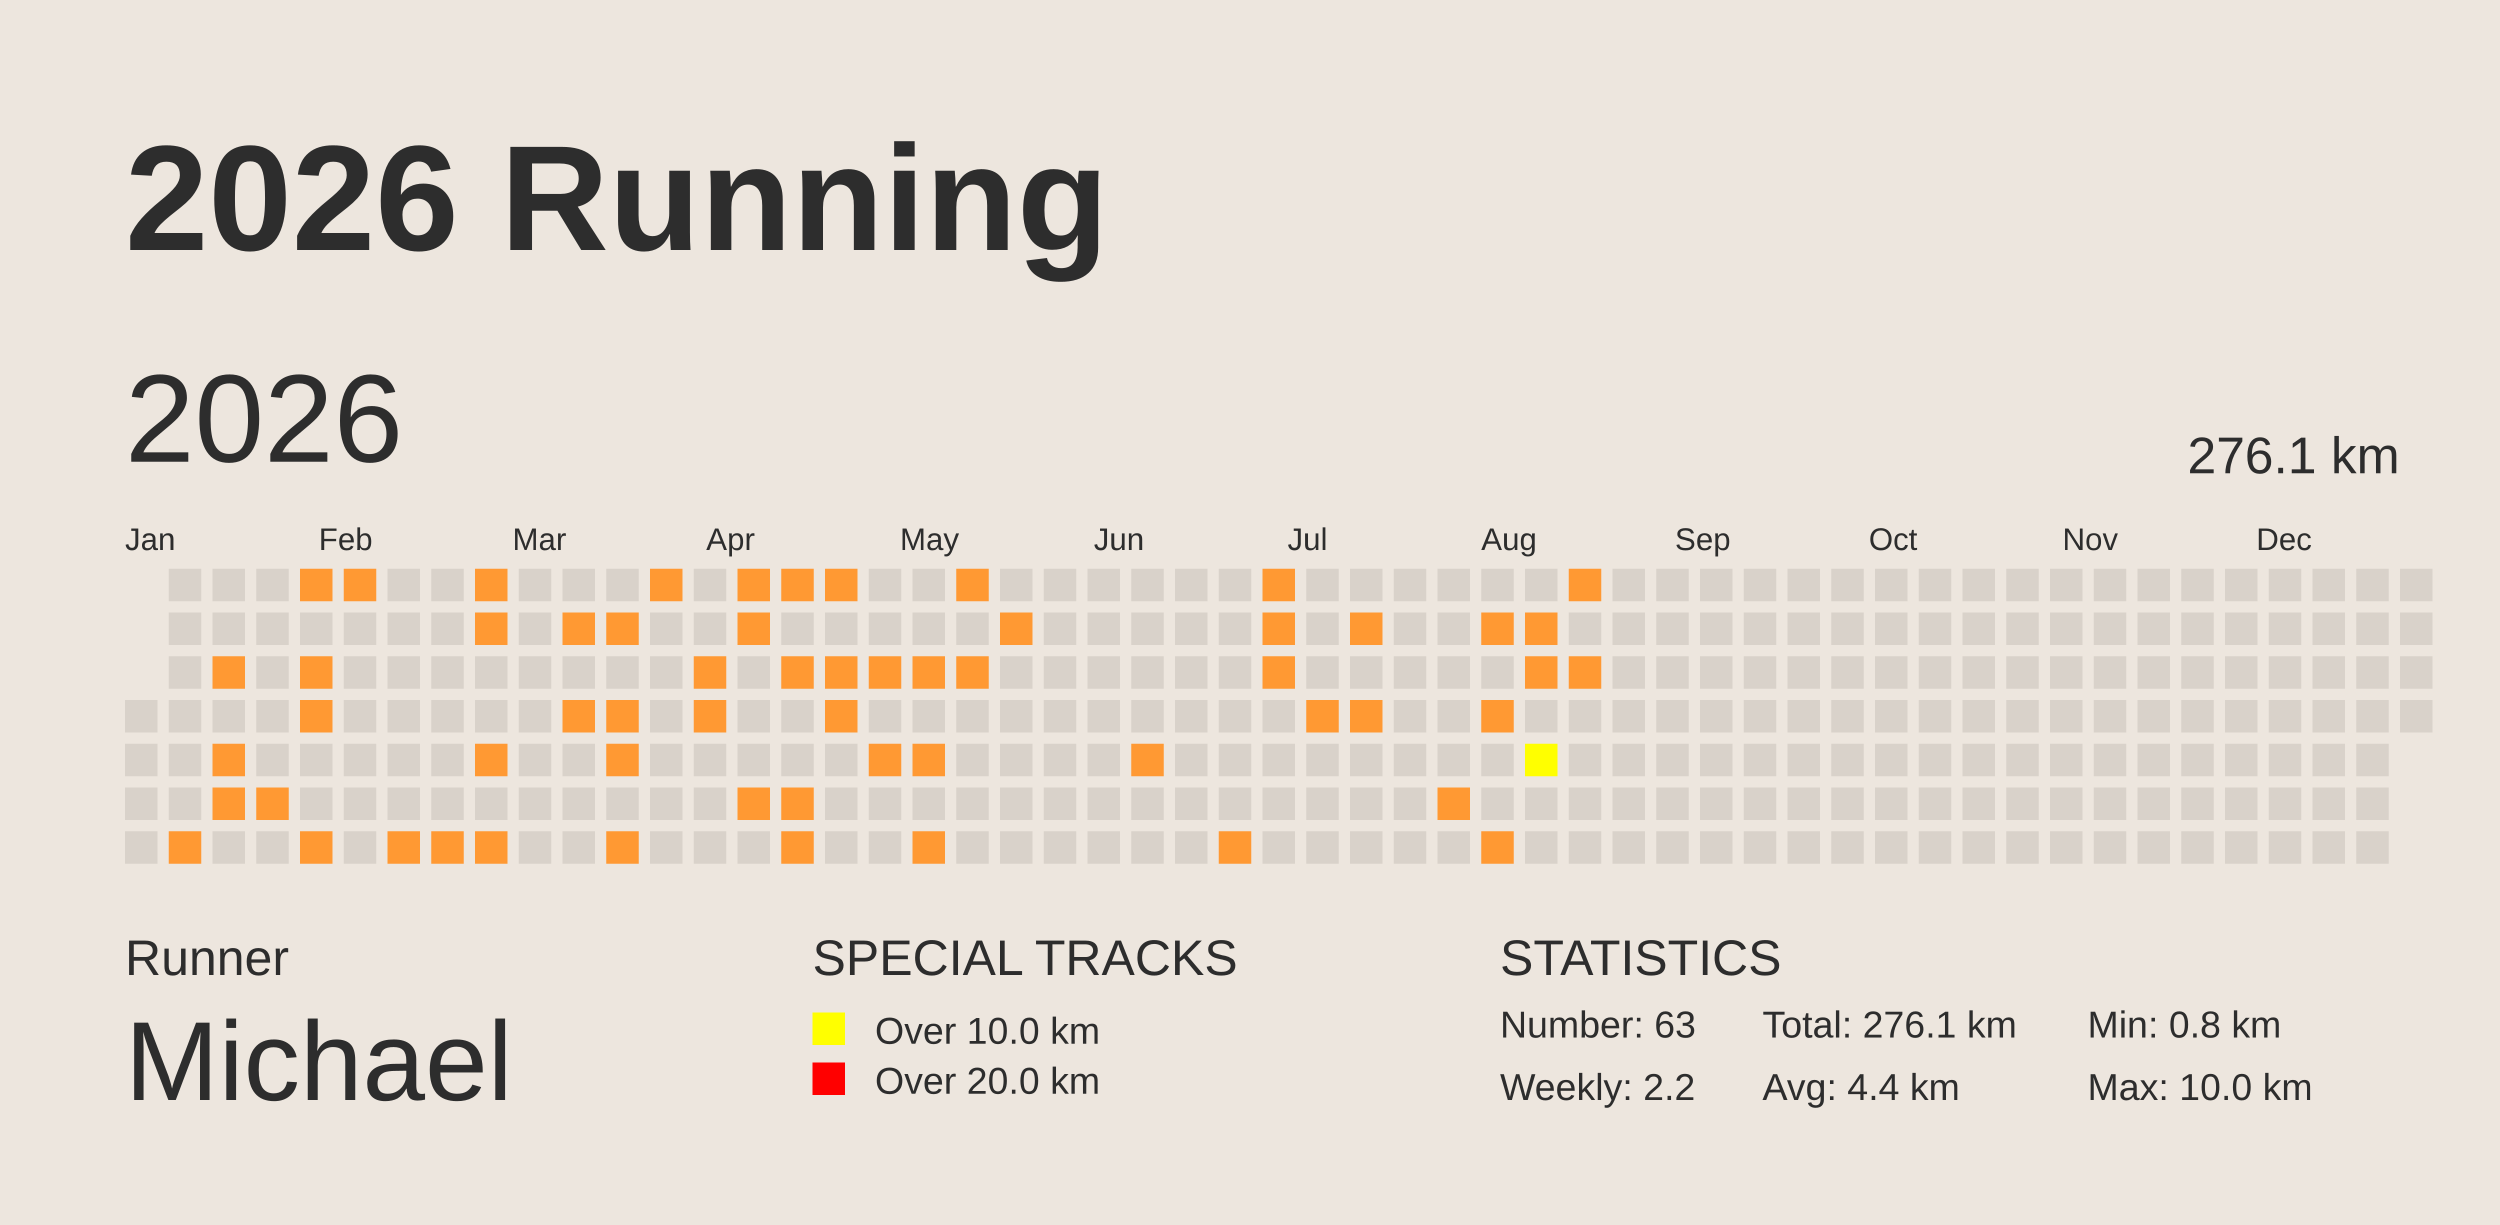
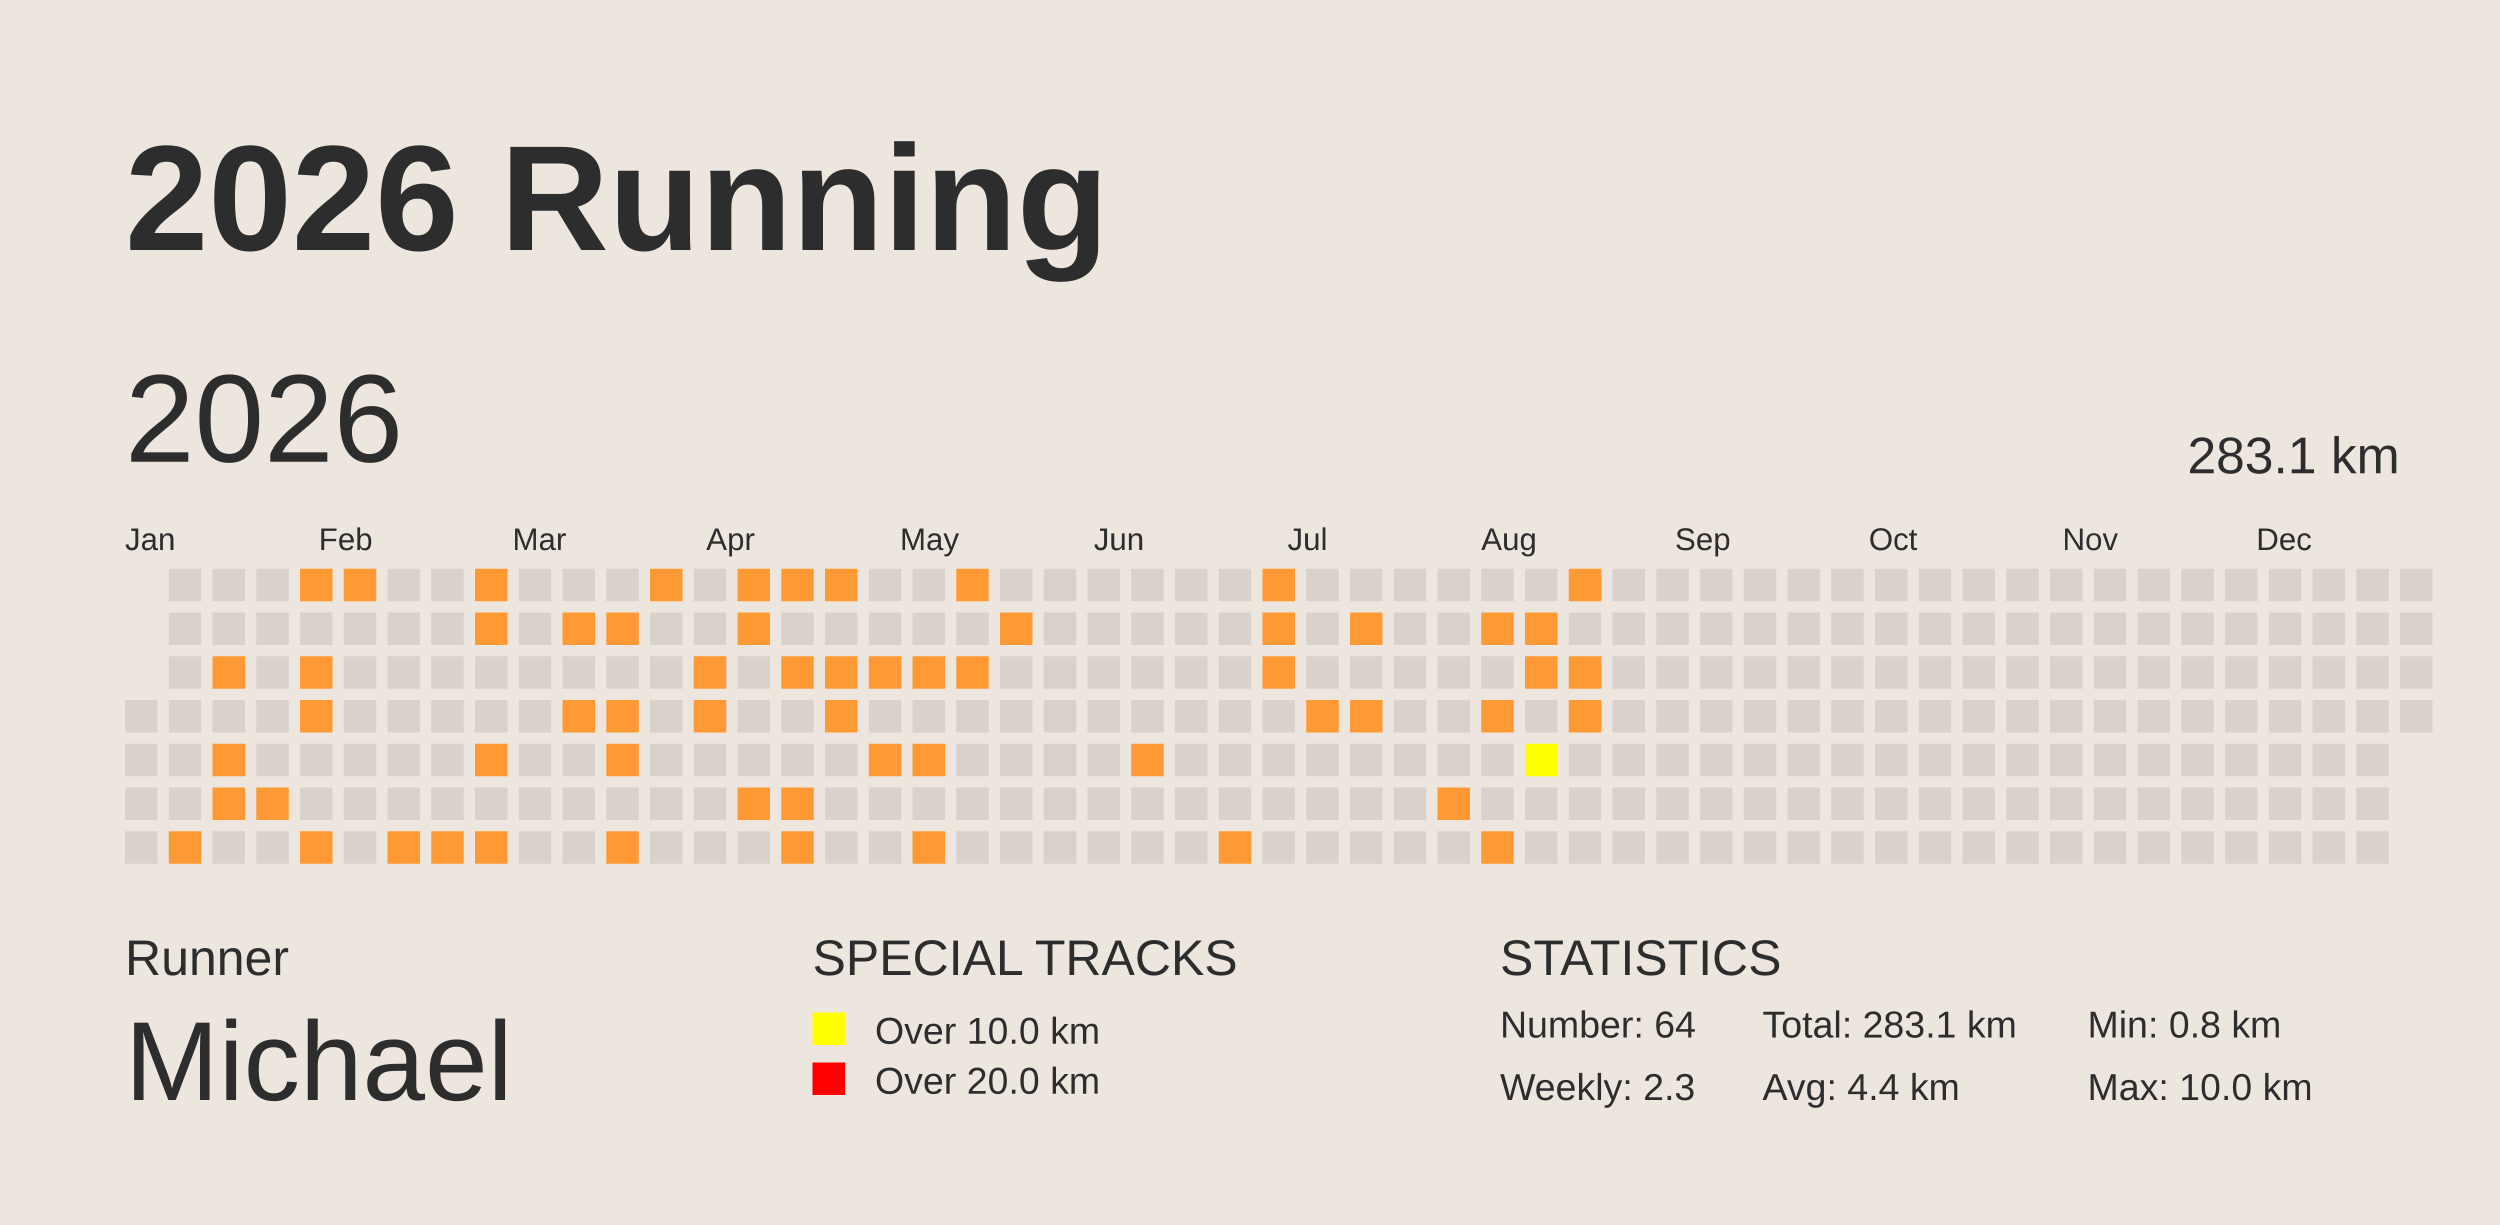
<svg xmlns="http://www.w3.org/2000/svg" baseProfile="full" height="98mm" version="1.1" viewBox="0,0,200,98" width="200mm">
  <defs />
  <rect fill="#EDE6DE" height="98" width="200" x="0" y="0" />
  <text fill="#2D2D2D" style="font-size:12px; font-family:Arial; font-weight:bold;" x="10" y="20">2026 Running</text>
  <text fill="#2D2D2D" style="font-size:4px; font-family:Arial" x="10" y="78">Runner</text>
  <text fill="#2D2D2D" style="font-size:9px; font-family:Arial" x="10" y="88">Michael</text>
  <text fill="#2D2D2D" style="font-size:4px; font-family:Arial" x="65" y="78">SPECIAL TRACKS</text>
  <rect fill="yellow" height="2.6" width="2.6" x="65" y="81" />
  <text fill="#2D2D2D" style="font-size:3px; font-family:Arial" x="70" y="83.5">Over 10.0 km</text>
  <rect fill="red" height="2.6" width="2.6" x="65" y="85" />
  <text fill="#2D2D2D" style="font-size:3px; font-family:Arial" x="70" y="87.5">Over 20.0 km</text>
  <text fill="#2D2D2D" style="font-size:4px; font-family:Arial" x="120" y="78">STATISTICS</text>
-   <text fill="#2D2D2D" style="font-size:3px; font-family:Arial" x="120" y="83">Number: 63</text>
-   <text fill="#2D2D2D" style="font-size:3px; font-family:Arial" x="120" y="88">Weekly: 2.2</text>
-   <text fill="#2D2D2D" style="font-size:3px; font-family:Arial" x="141" y="83">Total: 276.1 km</text>
+   <text fill="#2D2D2D" style="font-size:3px; font-family:Arial" x="120" y="83">Number: 64</text>
+   <text fill="#2D2D2D" style="font-size:3px; font-family:Arial" x="120" y="88">Weekly: 2.3</text>
+   <text fill="#2D2D2D" style="font-size:3px; font-family:Arial" x="141" y="83">Total: 283.1 km</text>
  <text fill="#2D2D2D" style="font-size:3px; font-family:Arial" x="141" y="88">Avg: 4.4 km</text>
  <text fill="#2D2D2D" style="font-size:3px; font-family:Arial" x="167" y="83">Min: 0.8 km</text>
  <text fill="#2D2D2D" style="font-size:3px; font-family:Arial" x="167" y="88">Max: 10.0 km</text>
  <text dominant-baseline="hanging" fill="#2D2D2D" style="font-size:10.0px; font-family:Arial;" x="10" y="30">2026</text>
-   <text dominant-baseline="hanging" fill="#2D2D2D" style="font-size:4.125px; font-family:Arial;" x="175" y="35">276.1 km</text>
+   <text dominant-baseline="hanging" fill="#2D2D2D" style="font-size:4.125px; font-family:Arial;" x="175" y="35">283.1 km</text>
  <text fill="#2D2D2D" style="font-size:2.5px; font-family:Arial" x="10.0" y="44">Jan</text>
  <text fill="#2D2D2D" style="font-size:2.5px; font-family:Arial" x="25.5" y="44">Feb</text>
  <text fill="#2D2D2D" style="font-size:2.5px; font-family:Arial" x="41.0" y="44">Mar</text>
  <text fill="#2D2D2D" style="font-size:2.5px; font-family:Arial" x="56.5" y="44">Apr</text>
  <text fill="#2D2D2D" style="font-size:2.5px; font-family:Arial" x="72.0" y="44">May</text>
  <text fill="#2D2D2D" style="font-size:2.5px; font-family:Arial" x="87.5" y="44">Jun</text>
  <text fill="#2D2D2D" style="font-size:2.5px; font-family:Arial" x="103.0" y="44">Jul</text>
  <text fill="#2D2D2D" style="font-size:2.5px; font-family:Arial" x="118.5" y="44">Aug</text>
  <text fill="#2D2D2D" style="font-size:2.5px; font-family:Arial" x="134.0" y="44">Sep</text>
  <text fill="#2D2D2D" style="font-size:2.5px; font-family:Arial" x="149.5" y="44">Oct</text>
  <text fill="#2D2D2D" style="font-size:2.5px; font-family:Arial" x="165.0" y="44">Nov</text>
  <text fill="#2D2D2D" style="font-size:2.5px; font-family:Arial" x="180.5" y="44">Dec</text>
  <rect fill="#D9D2CA" height="2.6" width="2.6" x="10.0" y="56.0" />
  <rect fill="#D9D2CA" height="2.6" width="2.6" x="10.0" y="59.5" />
  <rect fill="#D9D2CA" height="2.6" width="2.6" x="10.0" y="63.0" />
  <rect fill="#D9D2CA" height="2.6" width="2.6" x="10.0" y="66.5" />
  <rect fill="#D9D2CA" height="2.6" width="2.6" x="13.5" y="45.5" />
  <rect fill="#D9D2CA" height="2.6" width="2.6" x="13.5" y="49.0" />
  <rect fill="#D9D2CA" height="2.6" width="2.6" x="13.5" y="52.5" />
  <rect fill="#D9D2CA" height="2.6" width="2.6" x="13.5" y="56.0" />
  <rect fill="#D9D2CA" height="2.6" width="2.6" x="13.5" y="59.5" />
  <rect fill="#D9D2CA" height="2.6" width="2.6" x="13.5" y="63.0" />
  <rect fill="#FF9933" height="2.6" width="2.6" x="13.5" y="66.5" />
  <rect fill="#D9D2CA" height="2.6" width="2.6" x="17.0" y="45.5" />
  <rect fill="#D9D2CA" height="2.6" width="2.6" x="17.0" y="49.0" />
  <rect fill="#FF9933" height="2.6" width="2.6" x="17.0" y="52.5" />
  <rect fill="#D9D2CA" height="2.6" width="2.6" x="17.0" y="56.0" />
  <rect fill="#FF9933" height="2.6" width="2.6" x="17.0" y="59.5" />
  <rect fill="#FF9933" height="2.6" width="2.6" x="17.0" y="63.0" />
  <rect fill="#D9D2CA" height="2.6" width="2.6" x="17.0" y="66.5" />
  <rect fill="#D9D2CA" height="2.6" width="2.6" x="20.5" y="45.5" />
  <rect fill="#D9D2CA" height="2.6" width="2.6" x="20.5" y="49.0" />
  <rect fill="#D9D2CA" height="2.6" width="2.6" x="20.5" y="52.5" />
  <rect fill="#D9D2CA" height="2.6" width="2.6" x="20.5" y="56.0" />
  <rect fill="#D9D2CA" height="2.6" width="2.6" x="20.5" y="59.5" />
  <rect fill="#FF9933" height="2.6" width="2.6" x="20.5" y="63.0" />
  <rect fill="#D9D2CA" height="2.6" width="2.6" x="20.5" y="66.5" />
  <rect fill="#FF9933" height="2.6" width="2.6" x="24.0" y="45.5" />
  <rect fill="#D9D2CA" height="2.6" width="2.6" x="24.0" y="49.0" />
  <rect fill="#FF9933" height="2.6" width="2.6" x="24.0" y="52.5" />
  <rect fill="#FF9933" height="2.6" width="2.6" x="24.0" y="56.0" />
  <rect fill="#D9D2CA" height="2.6" width="2.6" x="24.0" y="59.5" />
  <rect fill="#D9D2CA" height="2.6" width="2.6" x="24.0" y="63.0" />
  <rect fill="#FF9933" height="2.6" width="2.6" x="24.0" y="66.5" />
  <rect fill="#FF9933" height="2.6" width="2.6" x="27.5" y="45.5" />
  <rect fill="#D9D2CA" height="2.6" width="2.6" x="27.5" y="49.0" />
  <rect fill="#D9D2CA" height="2.6" width="2.6" x="27.5" y="52.5" />
  <rect fill="#D9D2CA" height="2.6" width="2.6" x="27.5" y="56.0" />
  <rect fill="#D9D2CA" height="2.6" width="2.6" x="27.5" y="59.5" />
  <rect fill="#D9D2CA" height="2.6" width="2.6" x="27.5" y="63.0" />
  <rect fill="#D9D2CA" height="2.6" width="2.6" x="27.5" y="66.5" />
  <rect fill="#D9D2CA" height="2.6" width="2.6" x="31.0" y="45.5" />
  <rect fill="#D9D2CA" height="2.6" width="2.6" x="31.0" y="49.0" />
  <rect fill="#D9D2CA" height="2.6" width="2.6" x="31.0" y="52.5" />
  <rect fill="#D9D2CA" height="2.6" width="2.6" x="31.0" y="56.0" />
  <rect fill="#D9D2CA" height="2.6" width="2.6" x="31.0" y="59.5" />
  <rect fill="#D9D2CA" height="2.6" width="2.6" x="31.0" y="63.0" />
  <rect fill="#FF9933" height="2.6" width="2.6" x="31.0" y="66.5" />
  <rect fill="#D9D2CA" height="2.6" width="2.6" x="34.5" y="45.5" />
  <rect fill="#D9D2CA" height="2.6" width="2.6" x="34.5" y="49.0" />
  <rect fill="#D9D2CA" height="2.6" width="2.6" x="34.5" y="52.5" />
  <rect fill="#D9D2CA" height="2.6" width="2.6" x="34.5" y="56.0" />
  <rect fill="#D9D2CA" height="2.6" width="2.6" x="34.5" y="59.5" />
  <rect fill="#D9D2CA" height="2.6" width="2.6" x="34.5" y="63.0" />
  <rect fill="#FF9933" height="2.6" width="2.6" x="34.5" y="66.5" />
  <rect fill="#FF9933" height="2.6" width="2.6" x="38.0" y="45.5" />
  <rect fill="#FF9933" height="2.6" width="2.6" x="38.0" y="49.0" />
  <rect fill="#D9D2CA" height="2.6" width="2.6" x="38.0" y="52.5" />
  <rect fill="#D9D2CA" height="2.6" width="2.6" x="38.0" y="56.0" />
  <rect fill="#FF9933" height="2.6" width="2.6" x="38.0" y="59.5" />
  <rect fill="#D9D2CA" height="2.6" width="2.6" x="38.0" y="63.0" />
  <rect fill="#FF9933" height="2.6" width="2.6" x="38.0" y="66.5" />
  <rect fill="#D9D2CA" height="2.6" width="2.6" x="41.5" y="45.5" />
  <rect fill="#D9D2CA" height="2.6" width="2.6" x="41.5" y="49.0" />
  <rect fill="#D9D2CA" height="2.6" width="2.6" x="41.5" y="52.5" />
  <rect fill="#D9D2CA" height="2.6" width="2.6" x="41.5" y="56.0" />
  <rect fill="#D9D2CA" height="2.6" width="2.6" x="41.5" y="59.5" />
  <rect fill="#D9D2CA" height="2.6" width="2.6" x="41.5" y="63.0" />
  <rect fill="#D9D2CA" height="2.6" width="2.6" x="41.5" y="66.5" />
  <rect fill="#D9D2CA" height="2.6" width="2.6" x="45.0" y="45.5" />
  <rect fill="#FF9933" height="2.6" width="2.6" x="45.0" y="49.0" />
  <rect fill="#D9D2CA" height="2.6" width="2.6" x="45.0" y="52.5" />
  <rect fill="#FF9933" height="2.6" width="2.6" x="45.0" y="56.0" />
  <rect fill="#D9D2CA" height="2.6" width="2.6" x="45.0" y="59.5" />
  <rect fill="#D9D2CA" height="2.6" width="2.6" x="45.0" y="63.0" />
  <rect fill="#D9D2CA" height="2.6" width="2.6" x="45.0" y="66.5" />
  <rect fill="#D9D2CA" height="2.6" width="2.6" x="48.5" y="45.5" />
  <rect fill="#FF9933" height="2.6" width="2.6" x="48.5" y="49.0" />
  <rect fill="#D9D2CA" height="2.6" width="2.6" x="48.5" y="52.5" />
  <rect fill="#FF9933" height="2.6" width="2.6" x="48.5" y="56.0" />
  <rect fill="#FF9933" height="2.6" width="2.6" x="48.5" y="59.5" />
  <rect fill="#D9D2CA" height="2.6" width="2.6" x="48.5" y="63.0" />
  <rect fill="#FF9933" height="2.6" width="2.6" x="48.5" y="66.5" />
  <rect fill="#FF9933" height="2.6" width="2.6" x="52.0" y="45.5" />
  <rect fill="#D9D2CA" height="2.6" width="2.6" x="52.0" y="49.0" />
  <rect fill="#D9D2CA" height="2.6" width="2.6" x="52.0" y="52.5" />
  <rect fill="#D9D2CA" height="2.6" width="2.6" x="52.0" y="56.0" />
  <rect fill="#D9D2CA" height="2.6" width="2.6" x="52.0" y="59.5" />
  <rect fill="#D9D2CA" height="2.6" width="2.6" x="52.0" y="63.0" />
  <rect fill="#D9D2CA" height="2.6" width="2.6" x="52.0" y="66.5" />
  <rect fill="#D9D2CA" height="2.6" width="2.6" x="55.5" y="45.5" />
  <rect fill="#D9D2CA" height="2.6" width="2.6" x="55.5" y="49.0" />
  <rect fill="#FF9933" height="2.6" width="2.6" x="55.5" y="52.5" />
  <rect fill="#FF9933" height="2.6" width="2.6" x="55.5" y="56.0" />
  <rect fill="#D9D2CA" height="2.6" width="2.6" x="55.5" y="59.5" />
  <rect fill="#D9D2CA" height="2.6" width="2.6" x="55.5" y="63.0" />
  <rect fill="#D9D2CA" height="2.6" width="2.6" x="55.5" y="66.5" />
  <rect fill="#FF9933" height="2.6" width="2.6" x="59.0" y="45.5" />
  <rect fill="#FF9933" height="2.6" width="2.6" x="59.0" y="49.0" />
  <rect fill="#D9D2CA" height="2.6" width="2.6" x="59.0" y="52.5" />
  <rect fill="#D9D2CA" height="2.6" width="2.6" x="59.0" y="56.0" />
  <rect fill="#D9D2CA" height="2.6" width="2.6" x="59.0" y="59.5" />
  <rect fill="#FF9933" height="2.6" width="2.6" x="59.0" y="63.0" />
  <rect fill="#D9D2CA" height="2.6" width="2.6" x="59.0" y="66.5" />
  <rect fill="#FF9933" height="2.6" width="2.6" x="62.5" y="45.5" />
  <rect fill="#D9D2CA" height="2.6" width="2.6" x="62.5" y="49.0" />
  <rect fill="#FF9933" height="2.6" width="2.6" x="62.5" y="52.5" />
  <rect fill="#D9D2CA" height="2.6" width="2.6" x="62.5" y="56.0" />
  <rect fill="#D9D2CA" height="2.6" width="2.6" x="62.5" y="59.5" />
  <rect fill="#FF9933" height="2.6" width="2.6" x="62.5" y="63.0" />
  <rect fill="#FF9933" height="2.6" width="2.6" x="62.5" y="66.5" />
  <rect fill="#FF9933" height="2.6" width="2.6" x="66.0" y="45.5" />
  <rect fill="#D9D2CA" height="2.6" width="2.6" x="66.0" y="49.0" />
  <rect fill="#FF9933" height="2.6" width="2.6" x="66.0" y="52.5" />
  <rect fill="#FF9933" height="2.6" width="2.6" x="66.0" y="56.0" />
  <rect fill="#D9D2CA" height="2.6" width="2.6" x="66.0" y="59.5" />
  <rect fill="#D9D2CA" height="2.6" width="2.6" x="66.0" y="63.0" />
  <rect fill="#D9D2CA" height="2.6" width="2.6" x="66.0" y="66.5" />
  <rect fill="#D9D2CA" height="2.6" width="2.6" x="69.5" y="45.5" />
  <rect fill="#D9D2CA" height="2.6" width="2.6" x="69.5" y="49.0" />
  <rect fill="#FF9933" height="2.6" width="2.6" x="69.5" y="52.5" />
  <rect fill="#D9D2CA" height="2.6" width="2.6" x="69.5" y="56.0" />
  <rect fill="#FF9933" height="2.6" width="2.6" x="69.5" y="59.5" />
  <rect fill="#D9D2CA" height="2.6" width="2.6" x="69.5" y="63.0" />
  <rect fill="#D9D2CA" height="2.6" width="2.6" x="69.5" y="66.5" />
  <rect fill="#D9D2CA" height="2.6" width="2.6" x="73.0" y="45.5" />
  <rect fill="#D9D2CA" height="2.6" width="2.6" x="73.0" y="49.0" />
  <rect fill="#FF9933" height="2.6" width="2.6" x="73.0" y="52.5" />
  <rect fill="#D9D2CA" height="2.6" width="2.6" x="73.0" y="56.0" />
  <rect fill="#FF9933" height="2.6" width="2.6" x="73.0" y="59.5" />
  <rect fill="#D9D2CA" height="2.6" width="2.6" x="73.0" y="63.0" />
  <rect fill="#FF9933" height="2.6" width="2.6" x="73.0" y="66.5" />
  <rect fill="#FF9933" height="2.6" width="2.6" x="76.5" y="45.5" />
  <rect fill="#D9D2CA" height="2.6" width="2.6" x="76.5" y="49.0" />
  <rect fill="#FF9933" height="2.6" width="2.6" x="76.5" y="52.5" />
  <rect fill="#D9D2CA" height="2.6" width="2.6" x="76.5" y="56.0" />
  <rect fill="#D9D2CA" height="2.6" width="2.6" x="76.5" y="59.5" />
  <rect fill="#D9D2CA" height="2.6" width="2.6" x="76.5" y="63.0" />
  <rect fill="#D9D2CA" height="2.6" width="2.6" x="76.5" y="66.5" />
  <rect fill="#D9D2CA" height="2.6" width="2.6" x="80.0" y="45.5" />
  <rect fill="#FF9933" height="2.6" width="2.6" x="80.0" y="49.0" />
  <rect fill="#D9D2CA" height="2.6" width="2.6" x="80.0" y="52.5" />
  <rect fill="#D9D2CA" height="2.6" width="2.6" x="80.0" y="56.0" />
  <rect fill="#D9D2CA" height="2.6" width="2.6" x="80.0" y="59.5" />
  <rect fill="#D9D2CA" height="2.6" width="2.6" x="80.0" y="63.0" />
  <rect fill="#D9D2CA" height="2.6" width="2.6" x="80.0" y="66.5" />
  <rect fill="#D9D2CA" height="2.6" width="2.6" x="83.5" y="45.5" />
  <rect fill="#D9D2CA" height="2.6" width="2.6" x="83.5" y="49.0" />
  <rect fill="#D9D2CA" height="2.6" width="2.6" x="83.5" y="52.5" />
  <rect fill="#D9D2CA" height="2.6" width="2.6" x="83.5" y="56.0" />
  <rect fill="#D9D2CA" height="2.6" width="2.6" x="83.5" y="59.5" />
  <rect fill="#D9D2CA" height="2.6" width="2.6" x="83.5" y="63.0" />
  <rect fill="#D9D2CA" height="2.6" width="2.6" x="83.5" y="66.5" />
  <rect fill="#D9D2CA" height="2.6" width="2.6" x="87.0" y="45.5" />
  <rect fill="#D9D2CA" height="2.6" width="2.6" x="87.0" y="49.0" />
  <rect fill="#D9D2CA" height="2.6" width="2.6" x="87.0" y="52.5" />
  <rect fill="#D9D2CA" height="2.6" width="2.6" x="87.0" y="56.0" />
  <rect fill="#D9D2CA" height="2.6" width="2.6" x="87.0" y="59.5" />
  <rect fill="#D9D2CA" height="2.6" width="2.6" x="87.0" y="63.0" />
  <rect fill="#D9D2CA" height="2.6" width="2.6" x="87.0" y="66.5" />
  <rect fill="#D9D2CA" height="2.6" width="2.6" x="90.5" y="45.5" />
  <rect fill="#D9D2CA" height="2.6" width="2.6" x="90.5" y="49.0" />
  <rect fill="#D9D2CA" height="2.6" width="2.6" x="90.5" y="52.5" />
  <rect fill="#D9D2CA" height="2.6" width="2.6" x="90.5" y="56.0" />
  <rect fill="#FF9933" height="2.6" width="2.6" x="90.5" y="59.5" />
  <rect fill="#D9D2CA" height="2.6" width="2.6" x="90.5" y="63.0" />
  <rect fill="#D9D2CA" height="2.6" width="2.6" x="90.5" y="66.5" />
  <rect fill="#D9D2CA" height="2.6" width="2.6" x="94.0" y="45.5" />
  <rect fill="#D9D2CA" height="2.6" width="2.6" x="94.0" y="49.0" />
  <rect fill="#D9D2CA" height="2.6" width="2.6" x="94.0" y="52.5" />
  <rect fill="#D9D2CA" height="2.6" width="2.6" x="94.0" y="56.0" />
  <rect fill="#D9D2CA" height="2.6" width="2.6" x="94.0" y="59.5" />
  <rect fill="#D9D2CA" height="2.6" width="2.6" x="94.0" y="63.0" />
  <rect fill="#D9D2CA" height="2.6" width="2.6" x="94.0" y="66.5" />
  <rect fill="#D9D2CA" height="2.6" width="2.6" x="97.5" y="45.5" />
  <rect fill="#D9D2CA" height="2.6" width="2.6" x="97.5" y="49.0" />
  <rect fill="#D9D2CA" height="2.6" width="2.6" x="97.5" y="52.5" />
  <rect fill="#D9D2CA" height="2.6" width="2.6" x="97.5" y="56.0" />
  <rect fill="#D9D2CA" height="2.6" width="2.6" x="97.5" y="59.5" />
  <rect fill="#D9D2CA" height="2.6" width="2.6" x="97.5" y="63.0" />
  <rect fill="#FF9933" height="2.6" width="2.6" x="97.5" y="66.5" />
  <rect fill="#FF9933" height="2.6" width="2.6" x="101.0" y="45.5" />
  <rect fill="#FF9933" height="2.6" width="2.6" x="101.0" y="49.0" />
  <rect fill="#FF9933" height="2.6" width="2.6" x="101.0" y="52.5" />
  <rect fill="#D9D2CA" height="2.6" width="2.6" x="101.0" y="56.0" />
  <rect fill="#D9D2CA" height="2.6" width="2.6" x="101.0" y="59.5" />
  <rect fill="#D9D2CA" height="2.6" width="2.6" x="101.0" y="63.0" />
  <rect fill="#D9D2CA" height="2.6" width="2.6" x="101.0" y="66.5" />
  <rect fill="#D9D2CA" height="2.6" width="2.6" x="104.5" y="45.5" />
  <rect fill="#D9D2CA" height="2.6" width="2.6" x="104.5" y="49.0" />
  <rect fill="#D9D2CA" height="2.6" width="2.6" x="104.5" y="52.5" />
  <rect fill="#FF9933" height="2.6" width="2.6" x="104.5" y="56.0" />
  <rect fill="#D9D2CA" height="2.6" width="2.6" x="104.5" y="59.5" />
  <rect fill="#D9D2CA" height="2.6" width="2.6" x="104.5" y="63.0" />
  <rect fill="#D9D2CA" height="2.6" width="2.6" x="104.5" y="66.5" />
  <rect fill="#D9D2CA" height="2.6" width="2.6" x="108.0" y="45.5" />
  <rect fill="#FF9933" height="2.6" width="2.6" x="108.0" y="49.0" />
  <rect fill="#D9D2CA" height="2.6" width="2.6" x="108.0" y="52.5" />
  <rect fill="#FF9933" height="2.6" width="2.6" x="108.0" y="56.0" />
  <rect fill="#D9D2CA" height="2.6" width="2.6" x="108.0" y="59.5" />
  <rect fill="#D9D2CA" height="2.6" width="2.6" x="108.0" y="63.0" />
  <rect fill="#D9D2CA" height="2.6" width="2.6" x="108.0" y="66.5" />
  <rect fill="#D9D2CA" height="2.6" width="2.6" x="111.5" y="45.5" />
  <rect fill="#D9D2CA" height="2.6" width="2.6" x="111.5" y="49.0" />
  <rect fill="#D9D2CA" height="2.6" width="2.6" x="111.5" y="52.5" />
  <rect fill="#D9D2CA" height="2.6" width="2.6" x="111.5" y="56.0" />
  <rect fill="#D9D2CA" height="2.6" width="2.6" x="111.5" y="59.5" />
  <rect fill="#D9D2CA" height="2.6" width="2.6" x="111.5" y="63.0" />
  <rect fill="#D9D2CA" height="2.6" width="2.6" x="111.5" y="66.5" />
  <rect fill="#D9D2CA" height="2.6" width="2.6" x="115.0" y="45.5" />
  <rect fill="#D9D2CA" height="2.6" width="2.6" x="115.0" y="49.0" />
  <rect fill="#D9D2CA" height="2.6" width="2.6" x="115.0" y="52.5" />
  <rect fill="#D9D2CA" height="2.6" width="2.6" x="115.0" y="56.0" />
  <rect fill="#D9D2CA" height="2.6" width="2.6" x="115.0" y="59.5" />
  <rect fill="#FF9933" height="2.6" width="2.6" x="115.0" y="63.0" />
  <rect fill="#D9D2CA" height="2.6" width="2.6" x="115.0" y="66.5" />
  <rect fill="#D9D2CA" height="2.6" width="2.6" x="118.5" y="45.5" />
  <rect fill="#FF9933" height="2.6" width="2.6" x="118.5" y="49.0" />
  <rect fill="#D9D2CA" height="2.6" width="2.6" x="118.5" y="52.5" />
  <rect fill="#FF9933" height="2.6" width="2.6" x="118.5" y="56.0" />
  <rect fill="#D9D2CA" height="2.6" width="2.6" x="118.5" y="59.5" />
  <rect fill="#D9D2CA" height="2.6" width="2.6" x="118.5" y="63.0" />
  <rect fill="#FF9933" height="2.6" width="2.6" x="118.5" y="66.5" />
  <rect fill="#D9D2CA" height="2.6" width="2.6" x="122.0" y="45.5" />
  <rect fill="#FF9933" height="2.6" width="2.6" x="122.0" y="49.0" />
  <rect fill="#FF9933" height="2.6" width="2.6" x="122.0" y="52.5" />
  <rect fill="#D9D2CA" height="2.6" width="2.6" x="122.0" y="56.0" />
  <rect fill="yellow" height="2.6" width="2.6" x="122.0" y="59.5" />
  <rect fill="#D9D2CA" height="2.6" width="2.6" x="122.0" y="63.0" />
  <rect fill="#D9D2CA" height="2.6" width="2.6" x="122.0" y="66.5" />
  <rect fill="#FF9933" height="2.6" width="2.6" x="125.5" y="45.5" />
  <rect fill="#D9D2CA" height="2.6" width="2.6" x="125.5" y="49.0" />
  <rect fill="#FF9933" height="2.6" width="2.6" x="125.5" y="52.5" />
-   <rect fill="#D9D2CA" height="2.6" width="2.6" x="125.5" y="56.0" />
+   <rect fill="#FF9933" height="2.6" width="2.6" x="125.5" y="56.0" />
  <rect fill="#D9D2CA" height="2.6" width="2.6" x="125.5" y="59.5" />
  <rect fill="#D9D2CA" height="2.6" width="2.6" x="125.5" y="63.0" />
  <rect fill="#D9D2CA" height="2.6" width="2.6" x="125.5" y="66.5" />
  <rect fill="#D9D2CA" height="2.6" width="2.6" x="129.0" y="45.5" />
  <rect fill="#D9D2CA" height="2.6" width="2.6" x="129.0" y="49.0" />
  <rect fill="#D9D2CA" height="2.6" width="2.6" x="129.0" y="52.5" />
  <rect fill="#D9D2CA" height="2.6" width="2.6" x="129.0" y="56.0" />
  <rect fill="#D9D2CA" height="2.6" width="2.6" x="129.0" y="59.5" />
  <rect fill="#D9D2CA" height="2.6" width="2.6" x="129.0" y="63.0" />
  <rect fill="#D9D2CA" height="2.6" width="2.6" x="129.0" y="66.5" />
  <rect fill="#D9D2CA" height="2.6" width="2.6" x="132.5" y="45.5" />
  <rect fill="#D9D2CA" height="2.6" width="2.6" x="132.5" y="49.0" />
  <rect fill="#D9D2CA" height="2.6" width="2.6" x="132.5" y="52.5" />
  <rect fill="#D9D2CA" height="2.6" width="2.6" x="132.5" y="56.0" />
  <rect fill="#D9D2CA" height="2.6" width="2.6" x="132.5" y="59.5" />
  <rect fill="#D9D2CA" height="2.6" width="2.6" x="132.5" y="63.0" />
  <rect fill="#D9D2CA" height="2.6" width="2.6" x="132.5" y="66.5" />
  <rect fill="#D9D2CA" height="2.6" width="2.6" x="136.0" y="45.5" />
  <rect fill="#D9D2CA" height="2.6" width="2.6" x="136.0" y="49.0" />
  <rect fill="#D9D2CA" height="2.6" width="2.6" x="136.0" y="52.5" />
  <rect fill="#D9D2CA" height="2.6" width="2.6" x="136.0" y="56.0" />
  <rect fill="#D9D2CA" height="2.6" width="2.6" x="136.0" y="59.5" />
  <rect fill="#D9D2CA" height="2.6" width="2.6" x="136.0" y="63.0" />
  <rect fill="#D9D2CA" height="2.6" width="2.6" x="136.0" y="66.5" />
  <rect fill="#D9D2CA" height="2.6" width="2.6" x="139.5" y="45.5" />
  <rect fill="#D9D2CA" height="2.6" width="2.6" x="139.5" y="49.0" />
  <rect fill="#D9D2CA" height="2.6" width="2.6" x="139.5" y="52.5" />
  <rect fill="#D9D2CA" height="2.6" width="2.6" x="139.5" y="56.0" />
  <rect fill="#D9D2CA" height="2.6" width="2.6" x="139.5" y="59.5" />
  <rect fill="#D9D2CA" height="2.6" width="2.6" x="139.5" y="63.0" />
  <rect fill="#D9D2CA" height="2.6" width="2.6" x="139.5" y="66.5" />
  <rect fill="#D9D2CA" height="2.6" width="2.6" x="143.0" y="45.5" />
  <rect fill="#D9D2CA" height="2.6" width="2.6" x="143.0" y="49.0" />
  <rect fill="#D9D2CA" height="2.6" width="2.6" x="143.0" y="52.5" />
  <rect fill="#D9D2CA" height="2.6" width="2.6" x="143.0" y="56.0" />
  <rect fill="#D9D2CA" height="2.6" width="2.6" x="143.0" y="59.5" />
  <rect fill="#D9D2CA" height="2.6" width="2.6" x="143.0" y="63.0" />
  <rect fill="#D9D2CA" height="2.6" width="2.6" x="143.0" y="66.5" />
  <rect fill="#D9D2CA" height="2.6" width="2.6" x="146.5" y="45.5" />
  <rect fill="#D9D2CA" height="2.6" width="2.6" x="146.5" y="49.0" />
  <rect fill="#D9D2CA" height="2.6" width="2.6" x="146.5" y="52.5" />
  <rect fill="#D9D2CA" height="2.6" width="2.6" x="146.5" y="56.0" />
  <rect fill="#D9D2CA" height="2.6" width="2.6" x="146.5" y="59.5" />
  <rect fill="#D9D2CA" height="2.6" width="2.6" x="146.5" y="63.0" />
  <rect fill="#D9D2CA" height="2.6" width="2.6" x="146.5" y="66.5" />
  <rect fill="#D9D2CA" height="2.6" width="2.6" x="150.0" y="45.5" />
  <rect fill="#D9D2CA" height="2.6" width="2.6" x="150.0" y="49.0" />
  <rect fill="#D9D2CA" height="2.6" width="2.6" x="150.0" y="52.5" />
  <rect fill="#D9D2CA" height="2.6" width="2.6" x="150.0" y="56.0" />
  <rect fill="#D9D2CA" height="2.6" width="2.6" x="150.0" y="59.5" />
  <rect fill="#D9D2CA" height="2.6" width="2.6" x="150.0" y="63.0" />
  <rect fill="#D9D2CA" height="2.6" width="2.6" x="150.0" y="66.5" />
  <rect fill="#D9D2CA" height="2.6" width="2.6" x="153.5" y="45.5" />
  <rect fill="#D9D2CA" height="2.6" width="2.6" x="153.5" y="49.0" />
  <rect fill="#D9D2CA" height="2.6" width="2.6" x="153.5" y="52.5" />
  <rect fill="#D9D2CA" height="2.6" width="2.6" x="153.5" y="56.0" />
  <rect fill="#D9D2CA" height="2.6" width="2.6" x="153.5" y="59.5" />
  <rect fill="#D9D2CA" height="2.6" width="2.6" x="153.5" y="63.0" />
  <rect fill="#D9D2CA" height="2.6" width="2.6" x="153.5" y="66.5" />
  <rect fill="#D9D2CA" height="2.6" width="2.6" x="157.0" y="45.5" />
  <rect fill="#D9D2CA" height="2.6" width="2.6" x="157.0" y="49.0" />
  <rect fill="#D9D2CA" height="2.6" width="2.6" x="157.0" y="52.5" />
  <rect fill="#D9D2CA" height="2.6" width="2.6" x="157.0" y="56.0" />
  <rect fill="#D9D2CA" height="2.6" width="2.6" x="157.0" y="59.5" />
  <rect fill="#D9D2CA" height="2.6" width="2.6" x="157.0" y="63.0" />
  <rect fill="#D9D2CA" height="2.6" width="2.6" x="157.0" y="66.5" />
  <rect fill="#D9D2CA" height="2.6" width="2.6" x="160.5" y="45.5" />
  <rect fill="#D9D2CA" height="2.6" width="2.6" x="160.5" y="49.0" />
  <rect fill="#D9D2CA" height="2.6" width="2.6" x="160.5" y="52.5" />
  <rect fill="#D9D2CA" height="2.6" width="2.6" x="160.5" y="56.0" />
  <rect fill="#D9D2CA" height="2.6" width="2.6" x="160.5" y="59.5" />
  <rect fill="#D9D2CA" height="2.6" width="2.6" x="160.5" y="63.0" />
  <rect fill="#D9D2CA" height="2.6" width="2.6" x="160.5" y="66.5" />
  <rect fill="#D9D2CA" height="2.6" width="2.6" x="164.0" y="45.5" />
  <rect fill="#D9D2CA" height="2.6" width="2.6" x="164.0" y="49.0" />
  <rect fill="#D9D2CA" height="2.6" width="2.6" x="164.0" y="52.5" />
  <rect fill="#D9D2CA" height="2.6" width="2.6" x="164.0" y="56.0" />
  <rect fill="#D9D2CA" height="2.6" width="2.6" x="164.0" y="59.5" />
  <rect fill="#D9D2CA" height="2.6" width="2.6" x="164.0" y="63.0" />
  <rect fill="#D9D2CA" height="2.6" width="2.6" x="164.0" y="66.5" />
  <rect fill="#D9D2CA" height="2.6" width="2.6" x="167.5" y="45.5" />
  <rect fill="#D9D2CA" height="2.6" width="2.6" x="167.5" y="49.0" />
  <rect fill="#D9D2CA" height="2.6" width="2.6" x="167.5" y="52.5" />
  <rect fill="#D9D2CA" height="2.6" width="2.6" x="167.5" y="56.0" />
  <rect fill="#D9D2CA" height="2.6" width="2.6" x="167.5" y="59.5" />
  <rect fill="#D9D2CA" height="2.6" width="2.6" x="167.5" y="63.0" />
  <rect fill="#D9D2CA" height="2.6" width="2.6" x="167.5" y="66.5" />
  <rect fill="#D9D2CA" height="2.6" width="2.6" x="171.0" y="45.5" />
  <rect fill="#D9D2CA" height="2.6" width="2.6" x="171.0" y="49.0" />
  <rect fill="#D9D2CA" height="2.6" width="2.6" x="171.0" y="52.5" />
  <rect fill="#D9D2CA" height="2.6" width="2.6" x="171.0" y="56.0" />
  <rect fill="#D9D2CA" height="2.6" width="2.6" x="171.0" y="59.5" />
  <rect fill="#D9D2CA" height="2.6" width="2.6" x="171.0" y="63.0" />
  <rect fill="#D9D2CA" height="2.6" width="2.6" x="171.0" y="66.5" />
  <rect fill="#D9D2CA" height="2.6" width="2.6" x="174.5" y="45.5" />
  <rect fill="#D9D2CA" height="2.6" width="2.6" x="174.5" y="49.0" />
  <rect fill="#D9D2CA" height="2.6" width="2.6" x="174.5" y="52.5" />
  <rect fill="#D9D2CA" height="2.6" width="2.6" x="174.5" y="56.0" />
  <rect fill="#D9D2CA" height="2.6" width="2.6" x="174.5" y="59.5" />
  <rect fill="#D9D2CA" height="2.6" width="2.6" x="174.5" y="63.0" />
  <rect fill="#D9D2CA" height="2.6" width="2.6" x="174.5" y="66.5" />
  <rect fill="#D9D2CA" height="2.6" width="2.6" x="178.0" y="45.5" />
  <rect fill="#D9D2CA" height="2.6" width="2.6" x="178.0" y="49.0" />
  <rect fill="#D9D2CA" height="2.6" width="2.6" x="178.0" y="52.5" />
  <rect fill="#D9D2CA" height="2.6" width="2.6" x="178.0" y="56.0" />
  <rect fill="#D9D2CA" height="2.6" width="2.6" x="178.0" y="59.5" />
  <rect fill="#D9D2CA" height="2.6" width="2.6" x="178.0" y="63.0" />
  <rect fill="#D9D2CA" height="2.6" width="2.6" x="178.0" y="66.5" />
  <rect fill="#D9D2CA" height="2.6" width="2.6" x="181.5" y="45.5" />
  <rect fill="#D9D2CA" height="2.6" width="2.6" x="181.5" y="49.0" />
  <rect fill="#D9D2CA" height="2.6" width="2.6" x="181.5" y="52.5" />
  <rect fill="#D9D2CA" height="2.6" width="2.6" x="181.5" y="56.0" />
  <rect fill="#D9D2CA" height="2.6" width="2.6" x="181.5" y="59.5" />
  <rect fill="#D9D2CA" height="2.6" width="2.6" x="181.5" y="63.0" />
  <rect fill="#D9D2CA" height="2.6" width="2.6" x="181.5" y="66.5" />
  <rect fill="#D9D2CA" height="2.6" width="2.6" x="185.0" y="45.5" />
  <rect fill="#D9D2CA" height="2.6" width="2.6" x="185.0" y="49.0" />
  <rect fill="#D9D2CA" height="2.6" width="2.6" x="185.0" y="52.5" />
  <rect fill="#D9D2CA" height="2.6" width="2.6" x="185.0" y="56.0" />
  <rect fill="#D9D2CA" height="2.6" width="2.6" x="185.0" y="59.5" />
  <rect fill="#D9D2CA" height="2.6" width="2.6" x="185.0" y="63.0" />
  <rect fill="#D9D2CA" height="2.6" width="2.6" x="185.0" y="66.5" />
  <rect fill="#D9D2CA" height="2.6" width="2.6" x="188.5" y="45.5" />
  <rect fill="#D9D2CA" height="2.6" width="2.6" x="188.5" y="49.0" />
  <rect fill="#D9D2CA" height="2.6" width="2.6" x="188.5" y="52.5" />
  <rect fill="#D9D2CA" height="2.6" width="2.6" x="188.5" y="56.0" />
  <rect fill="#D9D2CA" height="2.6" width="2.6" x="188.5" y="59.5" />
  <rect fill="#D9D2CA" height="2.6" width="2.6" x="188.5" y="63.0" />
  <rect fill="#D9D2CA" height="2.6" width="2.6" x="188.5" y="66.5" />
  <rect fill="#D9D2CA" height="2.6" width="2.6" x="192.0" y="45.5" />
  <rect fill="#D9D2CA" height="2.6" width="2.6" x="192.0" y="49.0" />
  <rect fill="#D9D2CA" height="2.6" width="2.6" x="192.0" y="52.5" />
  <rect fill="#D9D2CA" height="2.6" width="2.6" x="192.0" y="56.0" />
</svg>
